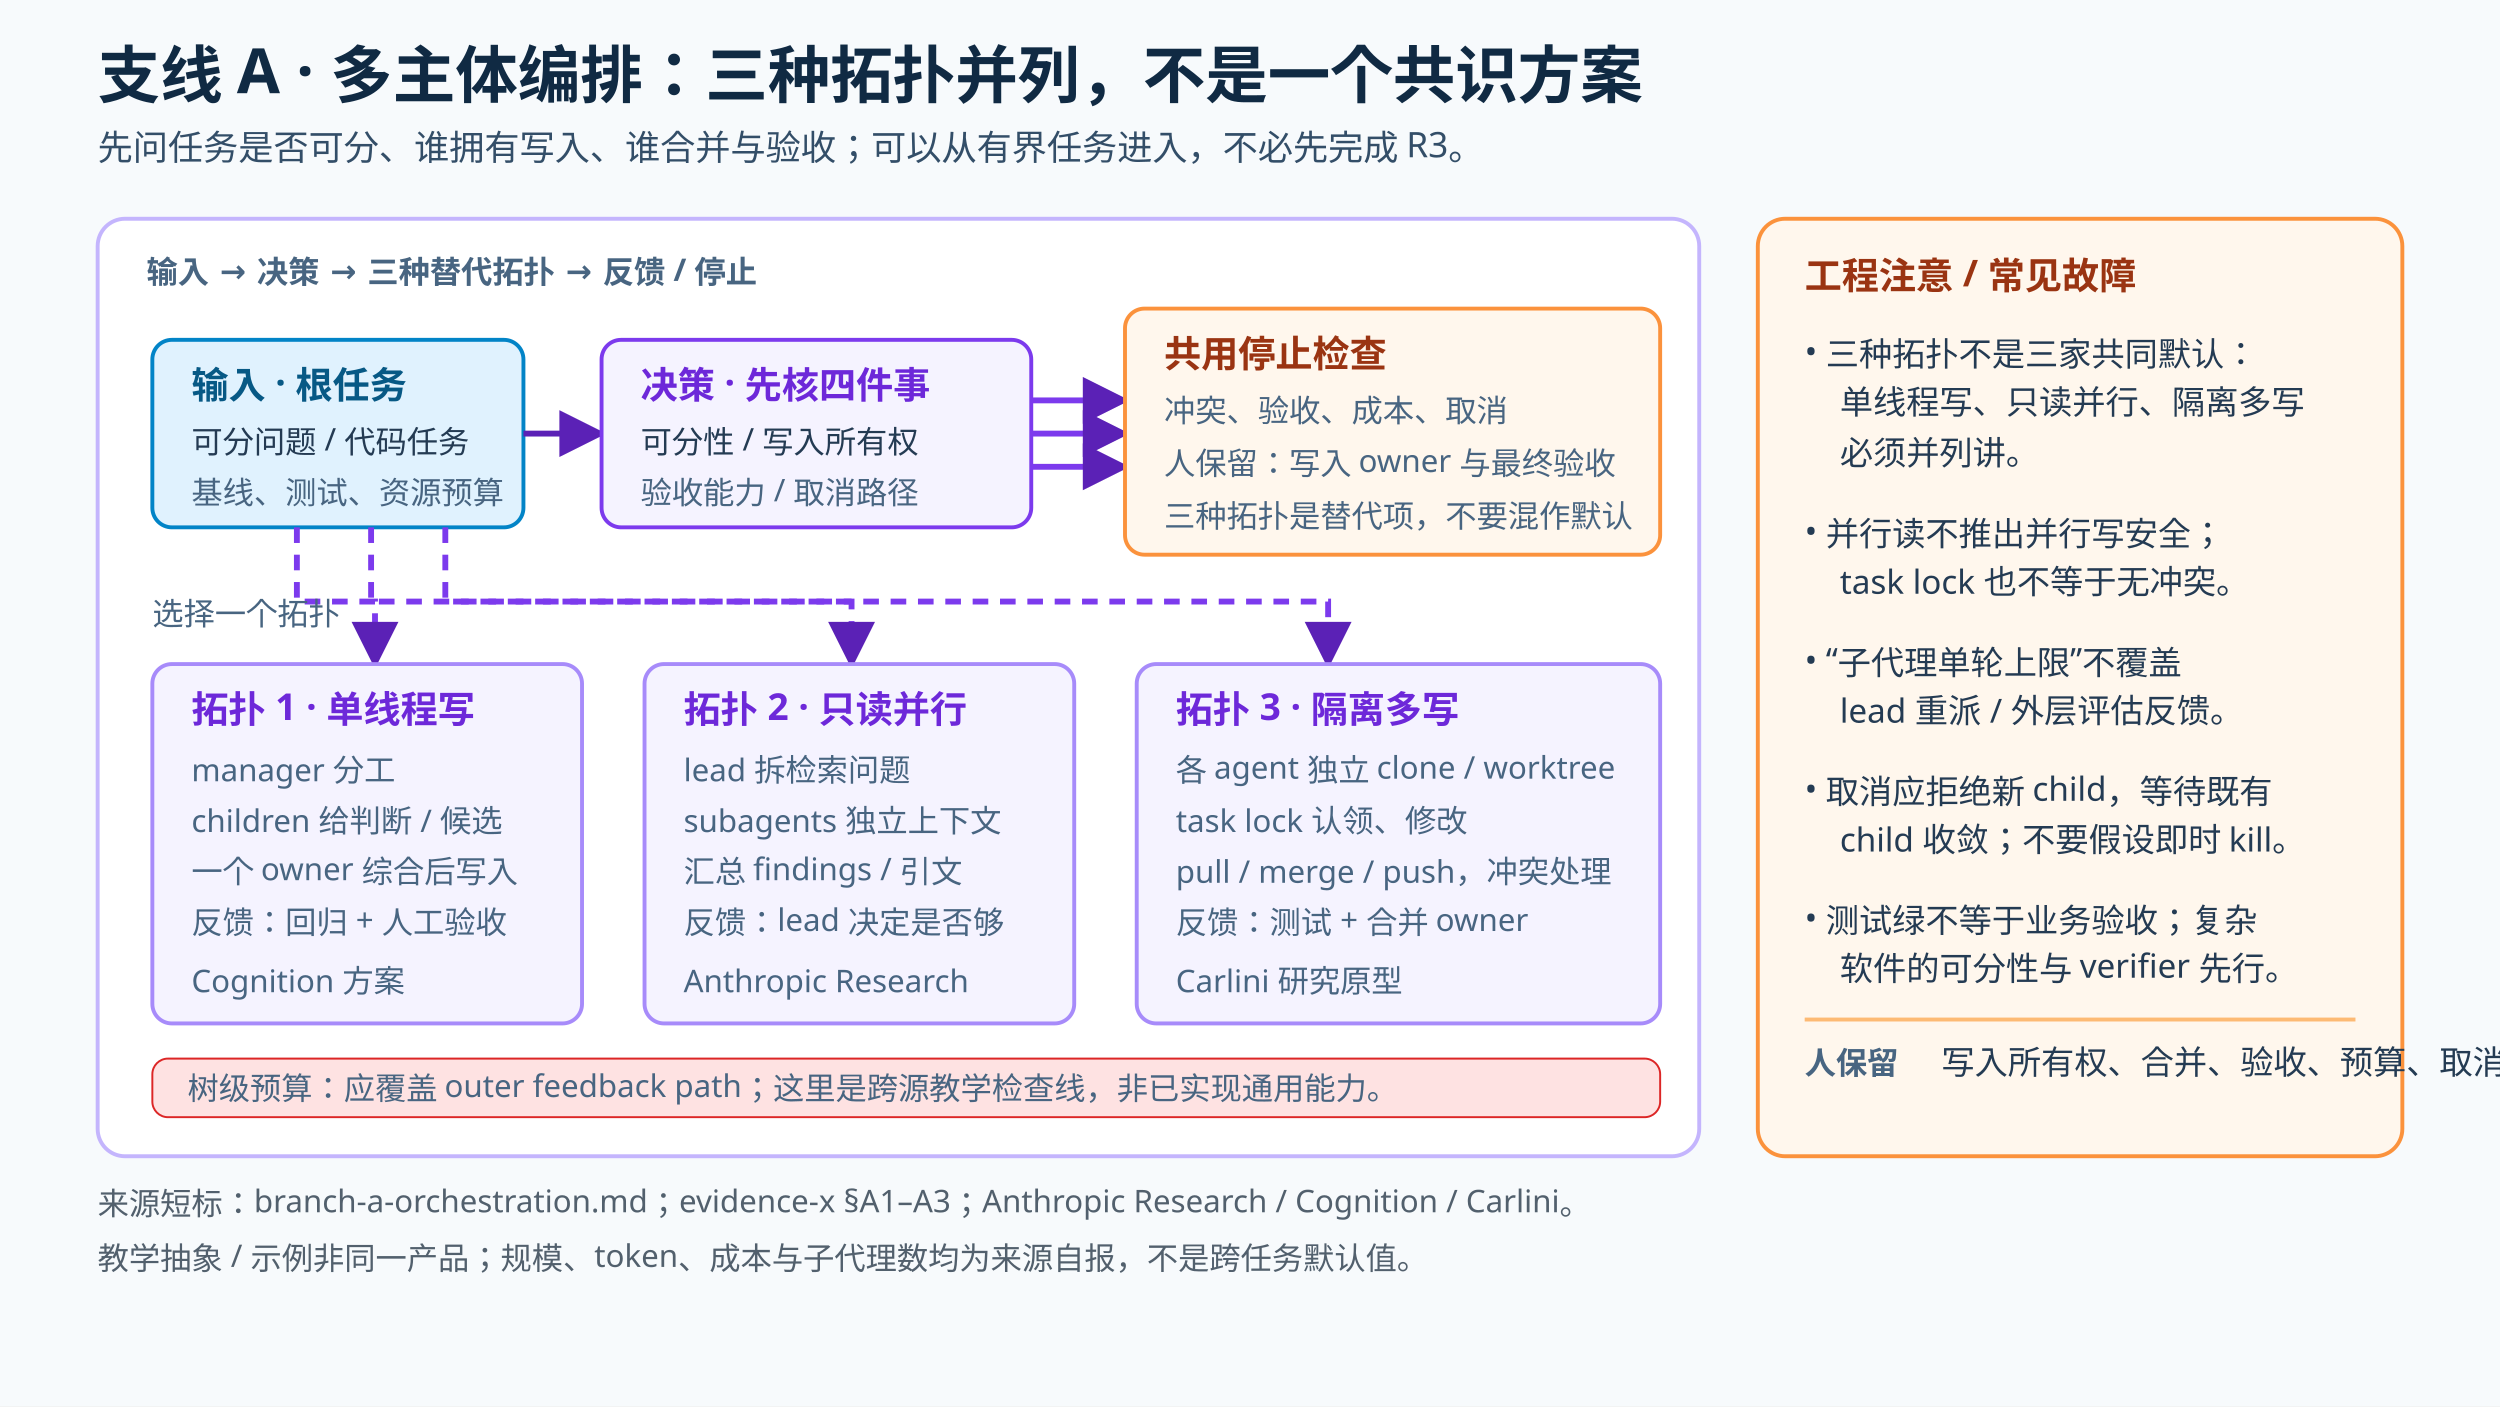
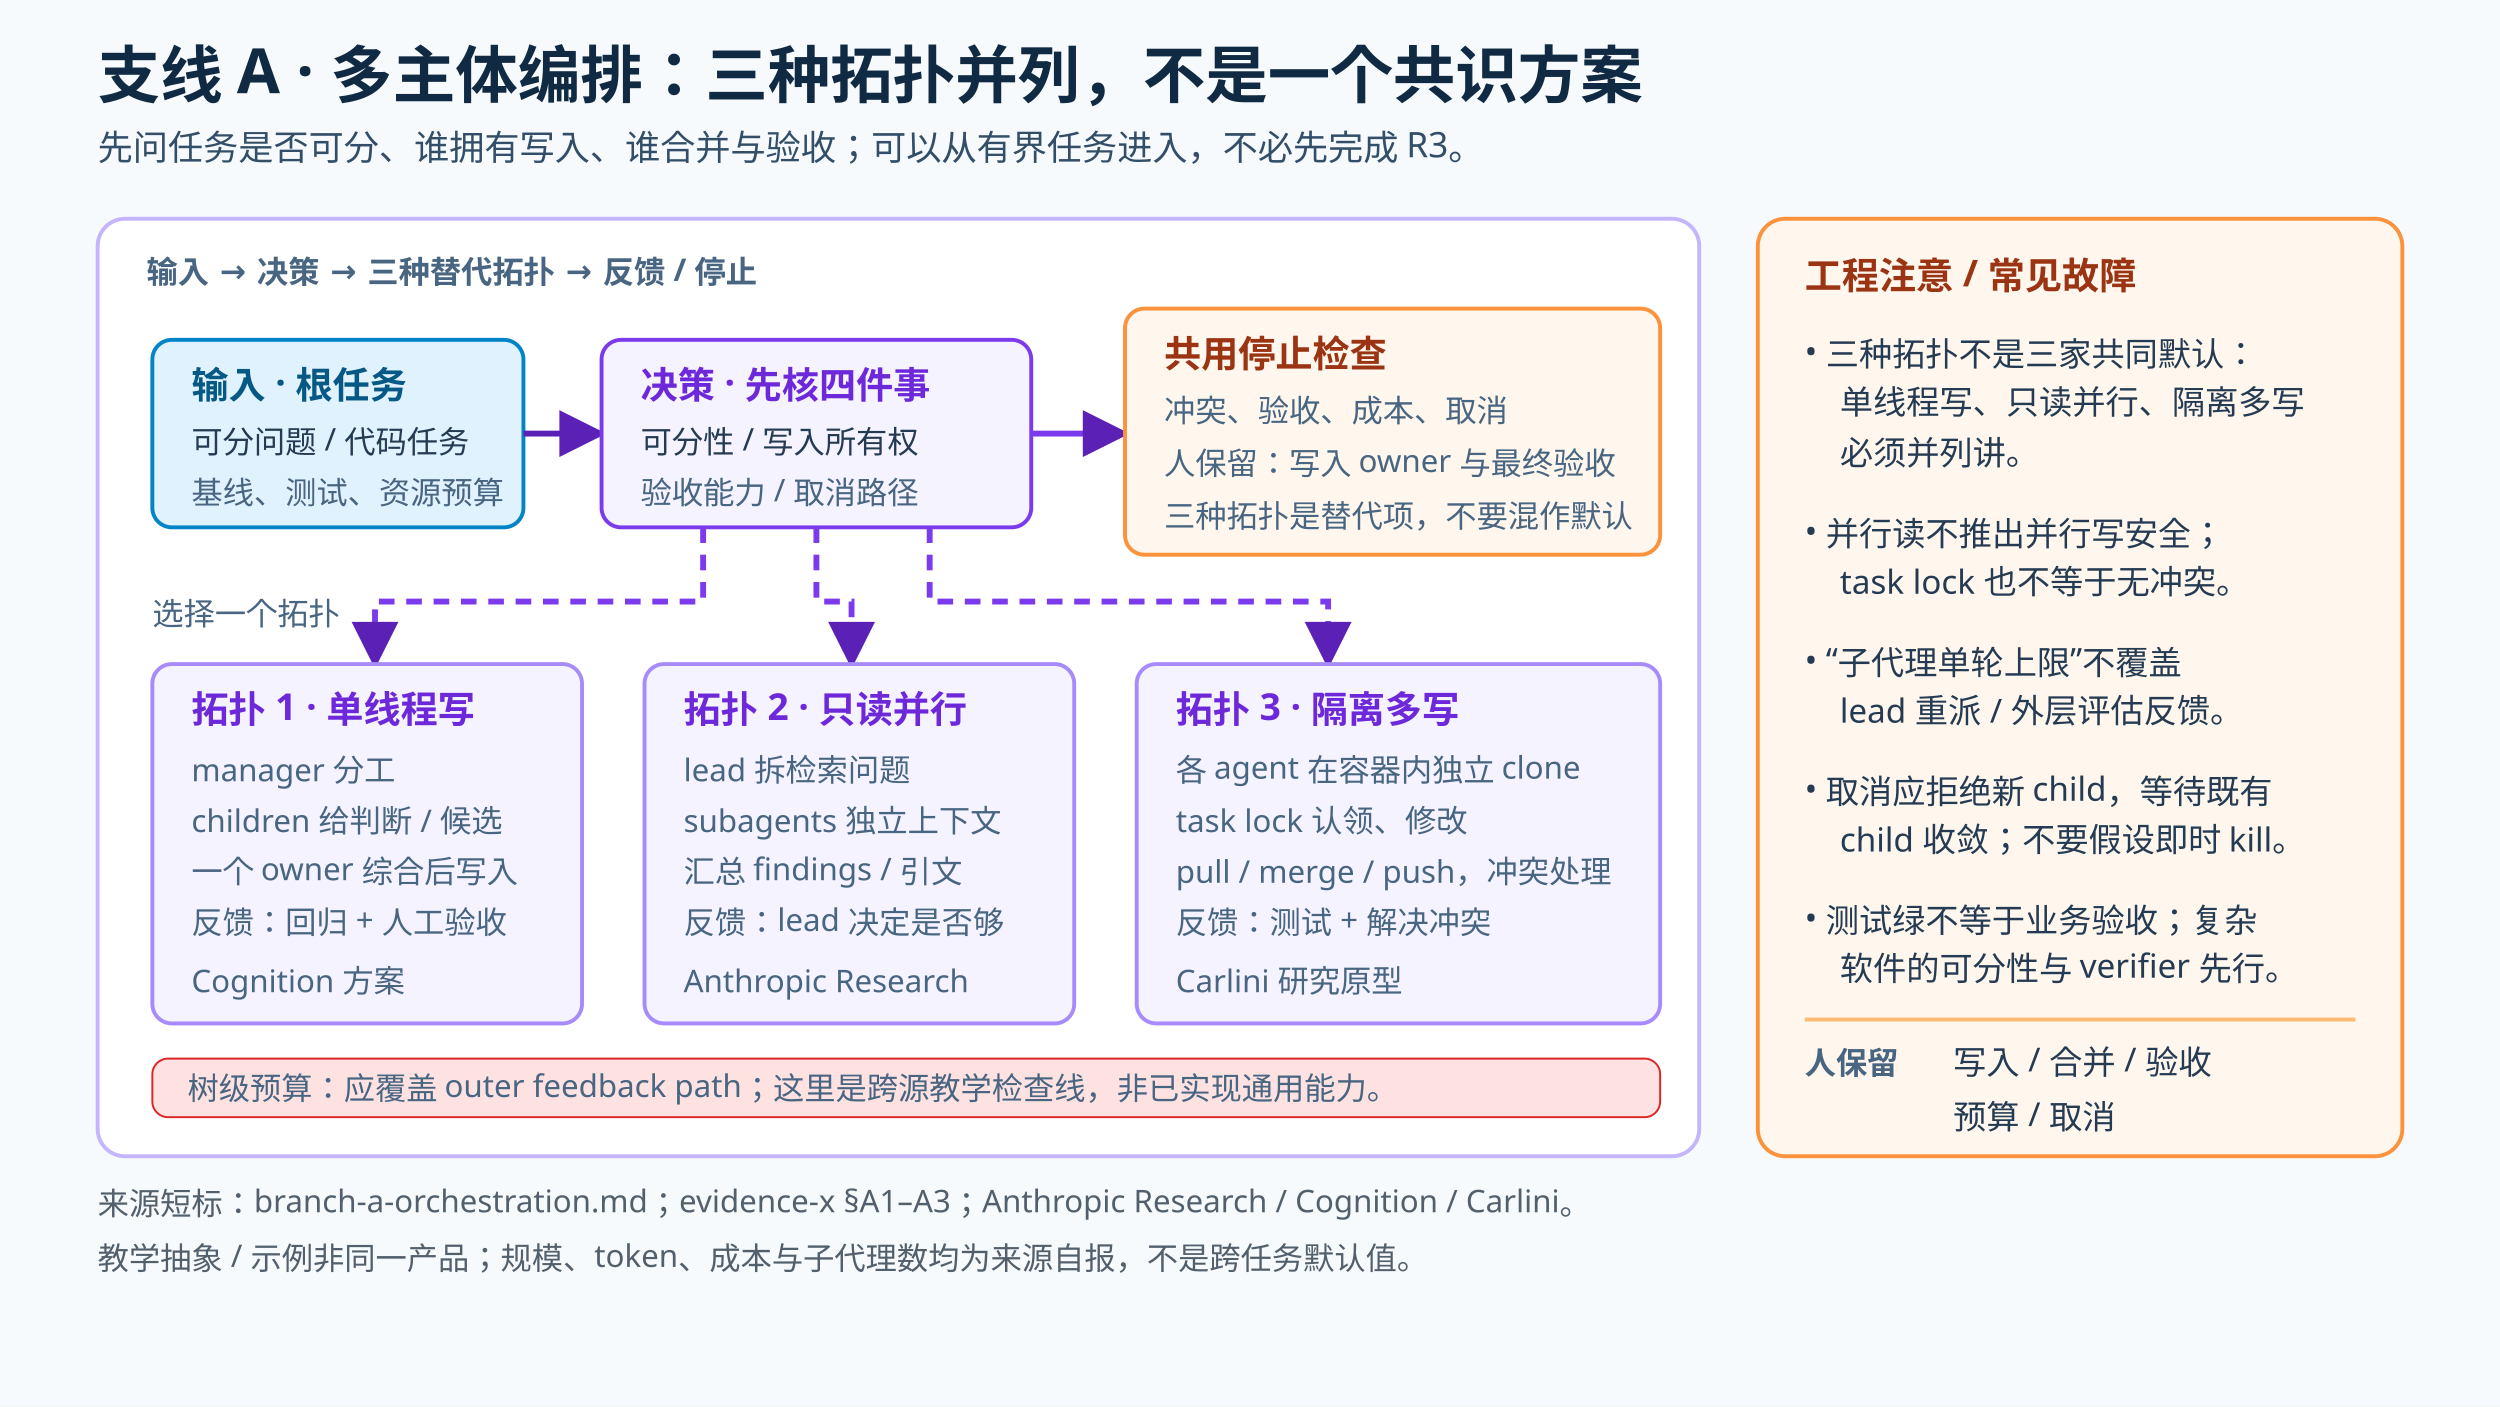
<svg xmlns="http://www.w3.org/2000/svg" width="1280" height="720" viewBox="0 0 1280 720" font-family="'PingFang SC','Microsoft YaHei',sans-serif">
  <defs>
    <marker id="arrow" viewBox="0 0 10 10" refX="9" refY="5" markerWidth="8" markerHeight="8" orient="auto">
      <path d="M0 0 L10 5 L0 10 z" fill="#5b21b6" />
    </marker>
    <marker id="arrowRed" viewBox="0 0 10 10" refX="9" refY="5" markerWidth="8" markerHeight="8" orient="auto">
      <path d="M0 0 L10 5 L0 10 z" fill="#b91c1c" />
    </marker>
    <style>
      .title{font-size:32px;font-weight:700;fill:#102a43}.sub{font-size:18px;fill:#334e68}.label{font-size:16px;font-weight:700;fill:#486581}.cardTitle{font-size:19px;font-weight:700}.body{font-size:16px;fill:#243b53}.small{font-size:16px;fill:#486581}.note{font-size:17px;fill:#243b53}.footer{font-size:16px;fill:#52606d}
    </style>
  </defs>
  <rect width="1280" height="720" fill="#f7fafc" />
  <text x="50" y="50" class="title">支线 A · 多主体编排：三种拓扑并列，不是一个共识方案</text>
  <text x="50" y="82" class="sub">先问任务是否可分、谁拥有写入、谁合并与验收；可以从有界任务进入，不必先完成 R3。</text>
  <rect x="50" y="112" width="820" height="480" rx="14" fill="#ffffff" stroke="#c4b5fd" stroke-width="2" />
  <text x="75" y="145" class="label">输入 → 决策 → 三种替代拓扑 → 反馈 / 停止</text>
  <rect x="78" y="174" width="190" height="96" rx="10" fill="#e0f2fe" stroke="#0284c7" stroke-width="2" />
  <text x="98" y="204" class="cardTitle" fill="#075985">输入 · 根任务</text>
  <text x="98" y="232" class="body">可分问题 / 代码任务</text>
  <text x="98" y="258" class="small">基线、测试、资源预算</text>
  <path d="M268 222 H308" stroke="#5b21b6" stroke-width="3" fill="none" marker-end="url(#arrow)" />
  <rect x="308" y="174" width="220" height="96" rx="10" fill="#f5f3ff" stroke="#7c3aed" stroke-width="2" />
  <text x="328" y="204" class="cardTitle" fill="#6d28d9">决策 · 先核四件事</text>
  <text x="328" y="232" class="body">可分性 / 写入所有权</text>
  <text x="328" y="258" class="small">验收能力 / 取消路径</text>
-   <path d="M528 205 H576" stroke="#7c3aed" stroke-width="3" fill="none" marker-end="url(#arrow)" />
  <path d="M528 222 H576" stroke="#7c3aed" stroke-width="3" fill="none" marker-end="url(#arrow)" />
-   <path d="M528 239 H576" stroke="#7c3aed" stroke-width="3" fill="none" marker-end="url(#arrow)" />
  <rect x="576" y="158" width="274" height="126" rx="10" fill="#fff7ed" stroke="#fb923c" stroke-width="2" />
  <text x="596" y="188" class="cardTitle" fill="#9a3412">共用停止检查</text>
  <text x="596" y="216" class="small">冲突、验收、成本、取消</text>
  <text x="596" y="243" class="small">人保留：写入 owner 与最终验收</text>
  <text x="596" y="270" class="small">三种拓扑是替代项，不要混作默认</text>
-   <path d="M152 270 V308 H192 V340" stroke="#7c3aed" stroke-width="3" fill="none" stroke-dasharray="8 6" marker-end="url(#arrow)" />
-   <path d="M190 270 V308 H436 V340" stroke="#7c3aed" stroke-width="3" fill="none" stroke-dasharray="8 6" marker-end="url(#arrow)" />
-   <path d="M228 270 V308 H680 V340" stroke="#7c3aed" stroke-width="3" fill="none" stroke-dasharray="8 6" marker-end="url(#arrow)" />
+   <path d="M360 270 V308 H192 V340" stroke="#7c3aed" stroke-width="3" fill="none" stroke-dasharray="8 6" marker-end="url(#arrow)" />
+   <path d="M418 270 V308 H436 V340" stroke="#7c3aed" stroke-width="3" fill="none" stroke-dasharray="8 6" marker-end="url(#arrow)" />
+   <path d="M476 270 V308 H680 V340" stroke="#7c3aed" stroke-width="3" fill="none" stroke-dasharray="8 6" marker-end="url(#arrow)" />
  <text x="78" y="320" class="small" fill="#6d28d9">选择一个拓扑</text>
  <rect x="78" y="340" width="220" height="184" rx="10" fill="#f5f3ff" stroke="#a78bfa" stroke-width="2" />
  <text x="98" y="370" class="cardTitle" fill="#6d28d9">拓扑 1 · 单线程写</text>
  <text x="98" y="400" class="small">manager 分工</text>
  <text x="98" y="426" class="small">children 给判断 / 候选</text>
  <text x="98" y="452" class="small">一个 owner 综合后写入</text>
  <text x="98" y="478" class="small">反馈：回归 + 人工验收</text>
  <text x="98" y="508" class="small" fill="#92400e">Cognition 方案</text>
  <rect x="330" y="340" width="220" height="184" rx="10" fill="#f5f3ff" stroke="#a78bfa" stroke-width="2" />
  <text x="350" y="370" class="cardTitle" fill="#6d28d9">拓扑 2 · 只读并行</text>
  <text x="350" y="400" class="small">lead 拆检索问题</text>
  <text x="350" y="426" class="small">subagents 独立上下文</text>
  <text x="350" y="452" class="small">汇总 findings / 引文</text>
  <text x="350" y="478" class="small">反馈：lead 决定是否够</text>
  <text x="350" y="508" class="small" fill="#92400e">Anthropic Research</text>
  <rect x="582" y="340" width="268" height="184" rx="10" fill="#f5f3ff" stroke="#a78bfa" stroke-width="2" />
  <text x="602" y="370" class="cardTitle" fill="#6d28d9">拓扑 3 · 隔离多写</text>
-   <text x="602" y="400" class="small">各 agent 独立 clone / worktree</text>
+   <text x="602" y="400" class="small">各 agent 在容器内独立 clone</text>
  <text x="602" y="426" class="small">task lock 认领、修改</text>
  <text x="602" y="452" class="small">pull / merge / push，冲突处理</text>
-   <text x="602" y="478" class="small">反馈：测试 + 合并 owner</text>
+   <text x="602" y="478" class="small">反馈：测试 + 解决冲突</text>
  <text x="602" y="508" class="small" fill="#92400e">Carlini 研究原型</text>
  <rect x="78" y="542" width="772" height="30" rx="8" fill="#fee2e2" stroke="#dc2626" stroke-width="1" />
  <text x="96" y="563" class="small" fill="#991b1b">树级预算：应覆盖 outer feedback path；这里是跨源教学检查线，非已实现通用能力。</text>
  <rect x="900" y="112" width="330" height="480" rx="14" fill="#fff7ed" stroke="#fb923c" stroke-width="2" />
  <text x="924" y="148" class="cardTitle" fill="#9a3412">工程注意 / 常见故障</text>
  <text x="924" y="186" class="note">• 三种拓扑不是三家共同默认：</text>
  <text x="942" y="212" class="note">  单线程写、只读并行、隔离多写</text>
  <text x="942" y="238" class="note">  必须并列讲。</text>
  <text x="924" y="278" class="note">• 并行读不推出并行写安全；</text>
  <text x="942" y="304" class="note">  task lock 也不等于无冲突。</text>
  <text x="924" y="344" class="note">• “子代理单轮上限”不覆盖</text>
  <text x="942" y="370" class="note">  lead 重派 / 外层评估反馈。</text>
  <text x="924" y="410" class="note">• 取消应拒绝新 child，等待既有</text>
  <text x="942" y="436" class="note">  child 收敛；不要假设即时 kill。</text>
  <text x="924" y="476" class="note">• 测试绿不等于业务验收；复杂</text>
  <text x="942" y="502" class="note">  软件的可分性与 verifier 先行。</text>
  <line x1="924" y1="522" x2="1206" y2="522" stroke="#fdba74" stroke-width="2" />
  <text x="924" y="550" class="label">人保留</text>
-   <text x="994" y="550" class="note">写入所有权、合并、验收、预算、取消</text>
+   <text x="1000" y="550" class="note">写入 / 合并 / 验收</text>
+   <text x="1000" y="578" class="note">预算 / 取消</text>
  <text x="50" y="622" class="footer">来源短标：branch-a-orchestration.md；evidence-x §A1–A3；Anthropic Research / Cognition / Carlini。</text>
  <text x="50" y="650" class="footer">教学抽象 / 示例非同一产品；规模、token、成本与子代理数均为来源自报，不是跨任务默认值。</text>
</svg>
